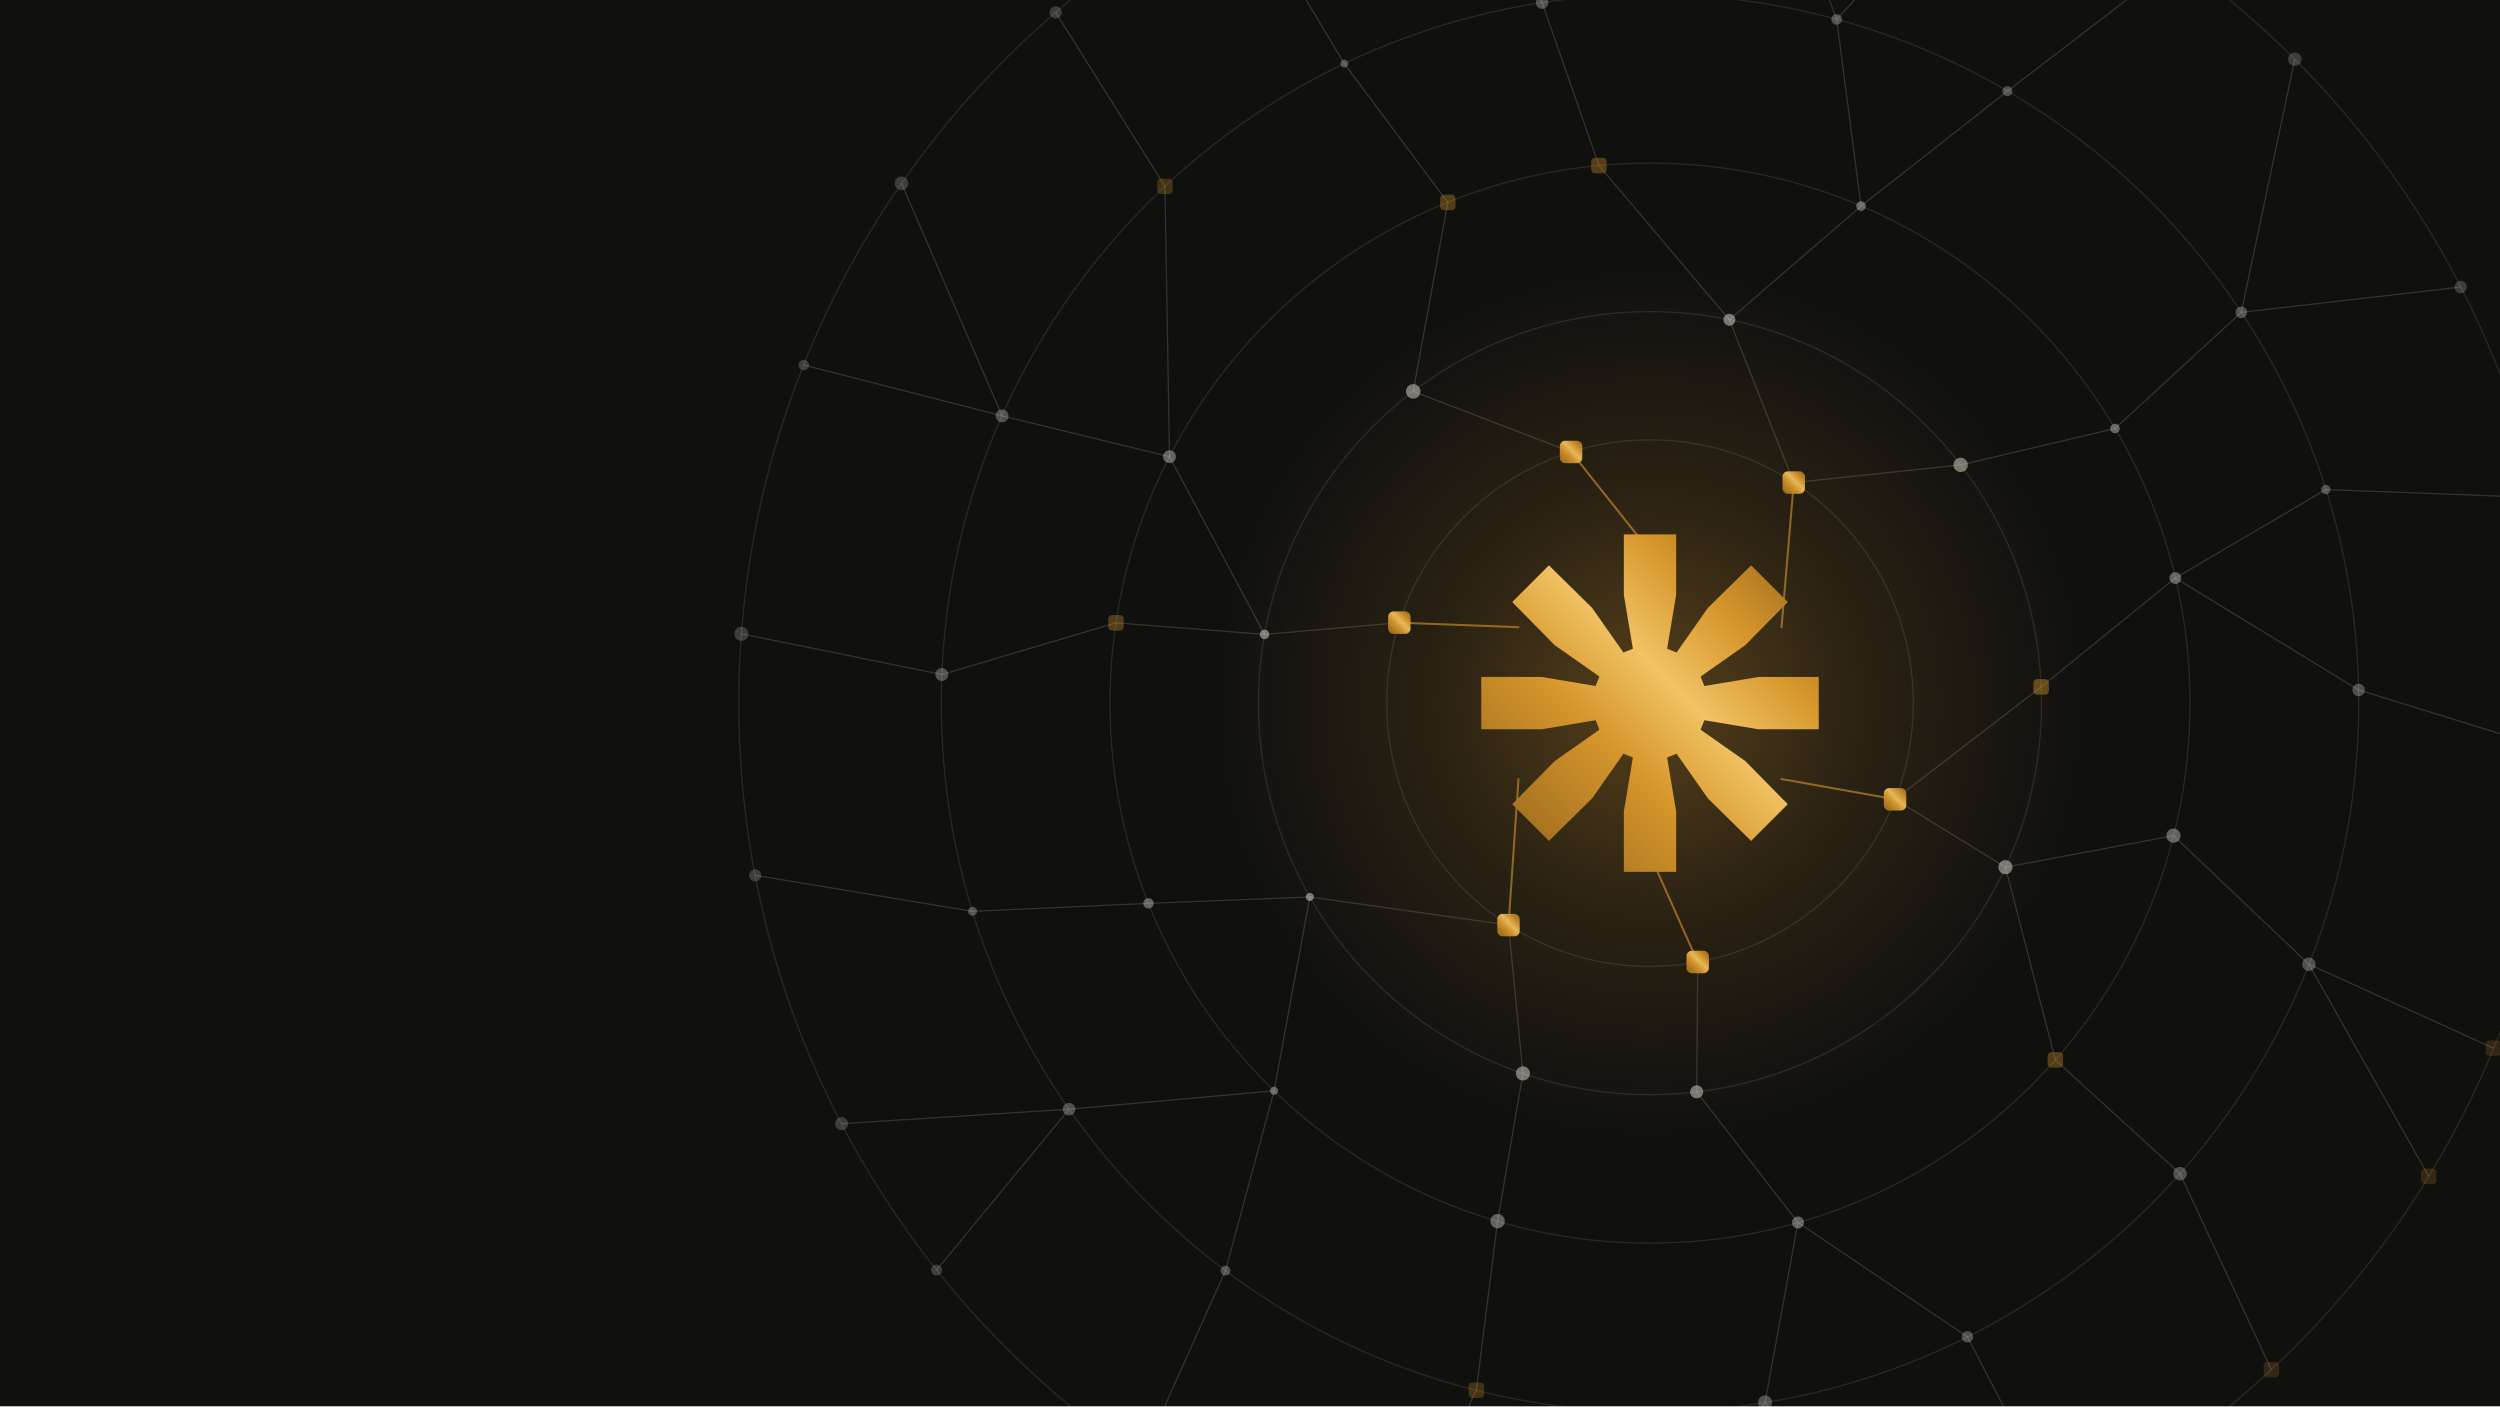
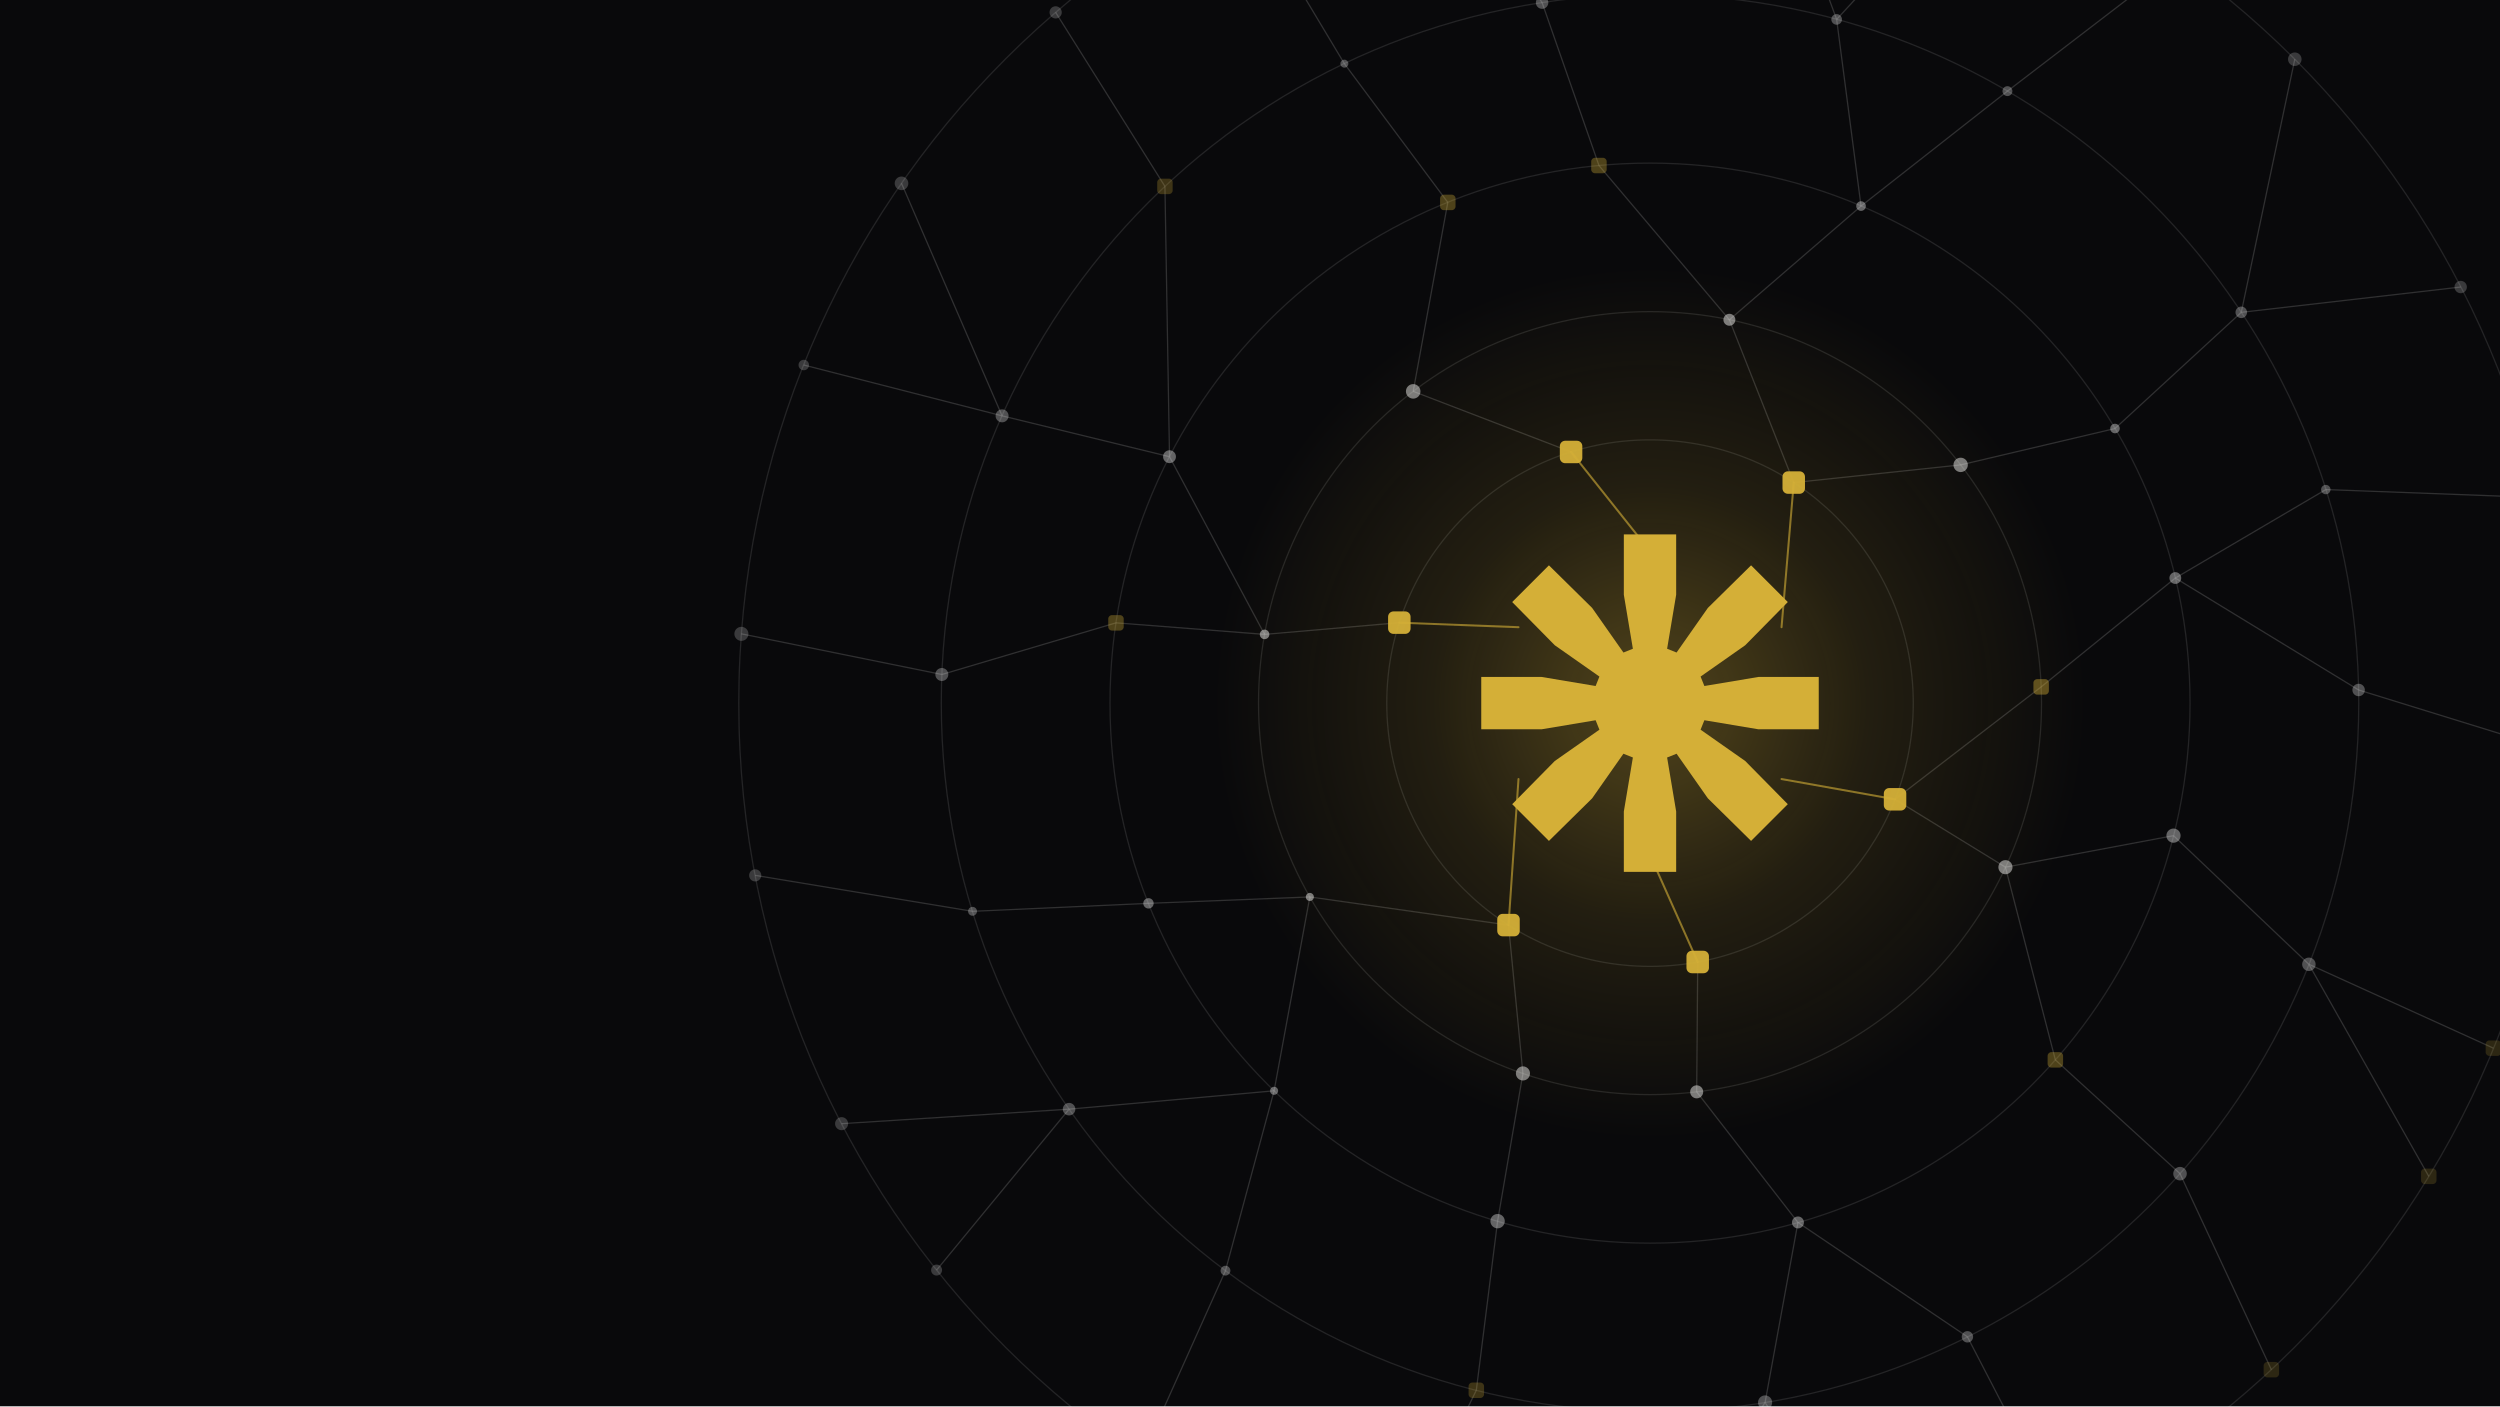
<svg xmlns="http://www.w3.org/2000/svg" width="6016" height="3384" viewBox="0 0 6016 3384">
  <defs>
-     <linearGradient id="sheen-s179" x1="0" y1="1" x2="1" y2="0">
-       <stop offset="0" stop-color="#8B5E1A" />
-       <stop offset="0.38" stop-color="#D6962C" />
-       <stop offset="0.56" stop-color="#F1C364" />
-       <stop offset="0.74" stop-color="#D6962C" />
-       <stop offset="1" stop-color="#8B5E1A" />
-     </linearGradient>
-     <radialGradient id="g-s180">
-       <stop offset="0" stop-color="#D6962C" stop-opacity="0.36" />
-       <stop offset="0.5" stop-color="#D6962C" stop-opacity="0.126" />
-       <stop offset="1" stop-color="#D6962C" stop-opacity="0" />
+     <radialGradient id="g-s75">
+       <stop offset="0" stop-color="#D4AF37" stop-opacity="0.36" />
+       <stop offset="0.5" stop-color="#D4AF37" stop-opacity="0.126" />
+       <stop offset="1" stop-color="#D4AF37" stop-opacity="0" />
    </radialGradient>
  </defs>
-   <rect width="6016" height="3384" fill="#10100F" />
-   <g fill="none" stroke="#F2EEE5" stroke-width="3.05" opacity="0.11">
+   <rect width="6016" height="3384" fill="#09090B" />
+   <g fill="none" stroke="#FFFFFF" stroke-width="3.05" opacity="0.11">
    <circle cx="3970.6" cy="1692.0" r="633.5" />
    <circle cx="3970.6" cy="1692.0" r="942.1" />
    <circle cx="3970.6" cy="1692.0" r="1299.5" />
    <circle cx="3970.6" cy="1692.0" r="1705.5" />
    <circle cx="3970.6" cy="1692.0" r="2192.8" />
  </g>
-   <g fill="none" stroke="#F2EEE5" stroke-width="3.05" opacity="0.16">
+   <g fill="none" stroke="#FFFFFF" stroke-width="3.05" opacity="0.16">
    <path d="M3630.1 2226.2L3152.0 2158.4" />
    <path d="M3367.4 1498.4L3043.1 1526.6" />
    <path d="M3780.7 1087.6L3400.7 941.8" />
    <path d="M4316.5 1161.3L4161.6 769.5" />
    <path d="M4316.5 1161.3L4718.1 1118.7" />
    <path d="M4560.2 1923.5L4911.9 1652.9" />
    <path d="M4560.2 1923.5L4825.9 2086.8" />
    <path d="M4085.4 2315.0L4082.9 2627.4" />
    <path d="M3630.1 2226.2L3664.8 2583.1" />
    <path d="M4161.6 769.5L3847.8 398.4" />
    <path d="M4161.6 769.5L4478.4 495.9" />
    <path d="M4718.1 1118.7L5089.5 1031.2" />
    <path d="M4911.9 1652.9L5234.7 1391.0" />
    <path d="M4825.9 2086.8L5230.3 2010.9" />
    <path d="M4825.9 2086.8L4946.0 2550.5" />
    <path d="M4082.9 2627.4L4326.6 2941.7" />
    <path d="M3664.8 2583.1L3603.8 2938.6" />
    <path d="M3152.0 2158.4L3066.0 2624.9" />
    <path d="M3152.0 2158.4L2763.7 2173.8" />
    <path d="M3043.1 1526.6L2685.6 1498.8" />
    <path d="M3043.1 1526.6L2814.3 1099.0" />
    <path d="M3400.7 941.8L3484.0 487.1" />
    <path d="M2814.3 1099.0L2803.3 448.5" />
    <path d="M3484.0 487.1L3235.1 153.2" />
    <path d="M3847.8 398.4L3710.9 6.3" />
    <path d="M4478.4 495.9L4419.7 46.7" />
    <path d="M4478.4 495.9L4830.7 219.3" />
    <path d="M5089.5 1031.2L5393.4 751.6" />
    <path d="M5234.7 1391.0L5596.8 1178.1" />
    <path d="M5234.7 1391.0L5675.8 1660.4" />
    <path d="M5230.3 2010.9L5556.1 2320.5" />
    <path d="M4946.0 2550.5L5246.0 2824.3" />
    <path d="M4326.6 2941.7L4734.4 3216.9" />
    <path d="M4326.6 2941.7L4247.5 3374.9" />
    <path d="M3603.8 2938.6L3552.6 3345.5" />
    <path d="M3066.0 2624.9L2949.0 3057.7" />
    <path d="M3066.0 2624.9L2572.6 2669.1" />
    <path d="M2763.7 2173.8L2340.3 2193.0" />
    <path d="M2685.6 1498.8L2266.4 1623.1" />
    <path d="M2814.3 1099.0L2411.4 1000.7" />
    <path d="M2949.0 3057.7L2745.7 3510.9" />
    <path d="M2572.6 2669.1L2253.8 3056.3" />
    <path d="M2572.6 2669.1L2025.2 2704.0" />
    <path d="M2340.3 2193.0L1817.3 2106.5" />
    <path d="M2266.4 1623.1L1784.1 1525.3" />
    <path d="M2411.4 1000.7L1934.2 878.4" />
    <path d="M2411.4 1000.7L2169.4 441.2" />
    <path d="M2803.3 448.5L2540.3 29.8" />
    <path d="M3235.1 153.2L2983.6 -266.2" />
    <path d="M3710.9 6.3L3424.3 -431.7" />
    <path d="M4419.7 46.7L4223.2 -486.2" />
    <path d="M4419.7 46.7L4780.7 -345.7" />
    <path d="M4830.7 219.3L5241.1 -95.3" />
    <path d="M5393.4 751.6L5522.2 142.5" />
    <path d="M5393.4 751.6L5921.4 690.7" />
    <path d="M5596.8 1178.1L6106.8 1197.2" />
    <path d="M5675.8 1660.4L6160.2 1810.1" />
    <path d="M5556.1 2320.5L6000.1 2522.3" />
    <path d="M5556.1 2320.5L5844.6 2830.7" />
    <path d="M5246.0 2824.3L5465.8 3296.0" />
    <path d="M4734.4 3216.9L4958.6 3649.6" />
    <path d="M4247.5 3374.9L4530.0 3812.3" />
    <path d="M4247.5 3374.9L3917.7 3884.2" />
    <path d="M3552.6 3345.5L3335.2 3790.8" />
  </g>
-   <g fill="none" stroke="#D6962C" stroke-width="4.87" stroke-linecap="round" opacity="0.6">
+   <g fill="none" stroke="#D4AF37" stroke-width="4.87" stroke-linecap="round" opacity="0.6">
    <path d="M4287.1 1874.7L4560.2 1923.5" />
    <path d="M3970.6 2057.5L4085.4 2315.0" />
    <path d="M3654.1 1874.7L3630.1 2226.2" />
    <path d="M3654.1 1509.3L3367.4 1498.4" />
    <path d="M3970.6 1326.5L3780.7 1087.6" />
    <path d="M4287.1 1509.3L4316.5 1161.3" />
  </g>
-   <rect x="4533.2" y="1896.4" width="54.1" height="54.1" rx="13.0" fill="url(#sheen-s179)" opacity="0.95" />
-   <rect x="4058.3" y="2287.9" width="54.1" height="54.1" rx="13.0" fill="url(#sheen-s179)" opacity="0.95" />
-   <rect x="3603.0" y="2199.1" width="54.1" height="54.1" rx="13.0" fill="url(#sheen-s179)" opacity="0.95" />
-   <rect x="3340.3" y="1471.3" width="54.1" height="54.1" rx="13.0" fill="url(#sheen-s179)" opacity="0.95" />
-   <rect x="3753.6" y="1060.6" width="54.1" height="54.1" rx="13.0" fill="url(#sheen-s179)" opacity="0.95" />
-   <rect x="4289.4" y="1134.2" width="54.1" height="54.1" rx="13.0" fill="url(#sheen-s179)" opacity="0.95" />
-   <circle cx="3152.0" cy="2158.4" r="9.7" fill="#F2EEE5" opacity="0.46" />
-   <circle cx="3043.1" cy="1526.6" r="11.5" fill="#F2EEE5" opacity="0.46" />
-   <circle cx="3400.7" cy="941.8" r="17.5" fill="#F2EEE5" opacity="0.46" />
-   <circle cx="4161.6" cy="769.5" r="14.4" fill="#F2EEE5" opacity="0.46" />
-   <circle cx="4718.1" cy="1118.7" r="17.3" fill="#F2EEE5" opacity="0.46" />
-   <rect x="4893.2" y="1634.3" width="37.2" height="37.2" rx="8.9" fill="#D6962C" opacity="0.42" />
-   <circle cx="4825.9" cy="2086.8" r="17.0" fill="#F2EEE5" opacity="0.46" />
-   <circle cx="4082.9" cy="2627.4" r="15.7" fill="#F2EEE5" opacity="0.46" />
-   <circle cx="3664.8" cy="2583.1" r="17.0" fill="#F2EEE5" opacity="0.46" />
-   <rect x="3829.1" y="379.7" width="37.2" height="37.2" rx="8.9" fill="#D6962C" opacity="0.34" />
-   <circle cx="4478.4" cy="495.9" r="11.6" fill="#F2EEE5" opacity="0.37" />
-   <circle cx="5089.5" cy="1031.2" r="11.5" fill="#F2EEE5" opacity="0.37" />
-   <circle cx="5234.7" cy="1391.0" r="14.2" fill="#F2EEE5" opacity="0.37" />
-   <circle cx="5230.3" cy="2010.9" r="17.1" fill="#F2EEE5" opacity="0.37" />
-   <rect x="4927.4" y="2531.9" width="37.2" height="37.2" rx="8.9" fill="#D6962C" opacity="0.34" />
-   <circle cx="4326.6" cy="2941.7" r="14.4" fill="#F2EEE5" opacity="0.37" />
-   <circle cx="3603.8" cy="2938.6" r="17.3" fill="#F2EEE5" opacity="0.37" />
-   <circle cx="3066.0" cy="2624.9" r="9.7" fill="#F2EEE5" opacity="0.37" />
-   <circle cx="2763.7" cy="2173.8" r="12.5" fill="#F2EEE5" opacity="0.37" />
-   <rect x="2666.9" y="1480.2" width="37.2" height="37.2" rx="8.9" fill="#D6962C" opacity="0.34" />
-   <circle cx="2814.3" cy="1099.0" r="15.5" fill="#F2EEE5" opacity="0.37" />
-   <rect x="3465.4" y="468.5" width="37.2" height="37.2" rx="8.9" fill="#D6962C" opacity="0.34" />
-   <rect x="2784.7" y="429.9" width="37.2" height="37.2" rx="8.9" fill="#D6962C" opacity="0.26" />
-   <circle cx="3235.1" cy="153.2" r="9.6" fill="#F2EEE5" opacity="0.29" />
-   <circle cx="3710.9" cy="6.3" r="15.0" fill="#F2EEE5" opacity="0.29" />
-   <circle cx="4419.7" cy="46.7" r="12.8" fill="#F2EEE5" opacity="0.29" />
-   <circle cx="4830.7" cy="219.3" r="11.9" fill="#F2EEE5" opacity="0.29" />
-   <circle cx="5393.4" cy="751.6" r="13.9" fill="#F2EEE5" opacity="0.29" />
-   <circle cx="5596.8" cy="1178.1" r="11.3" fill="#F2EEE5" opacity="0.29" />
-   <circle cx="5675.8" cy="1660.4" r="15.0" fill="#F2EEE5" opacity="0.29" />
-   <circle cx="5556.1" cy="2320.5" r="16.2" fill="#F2EEE5" opacity="0.29" />
-   <circle cx="5246.0" cy="2824.3" r="16.3" fill="#F2EEE5" opacity="0.29" />
-   <circle cx="4734.4" cy="3216.9" r="13.7" fill="#F2EEE5" opacity="0.29" />
-   <circle cx="4247.5" cy="3374.9" r="17.0" fill="#F2EEE5" opacity="0.29" />
-   <rect x="3534.0" y="3326.9" width="37.2" height="37.2" rx="8.9" fill="#D6962C" opacity="0.26" />
-   <circle cx="2949.0" cy="3057.7" r="11.8" fill="#F2EEE5" opacity="0.29" />
-   <circle cx="2572.6" cy="2669.1" r="15.1" fill="#F2EEE5" opacity="0.29" />
-   <circle cx="2340.3" cy="2193.0" r="10.7" fill="#F2EEE5" opacity="0.29" />
-   <circle cx="2266.4" cy="1623.1" r="15.6" fill="#F2EEE5" opacity="0.29" />
-   <circle cx="2411.4" cy="1000.7" r="15.6" fill="#F2EEE5" opacity="0.29" />
-   <circle cx="2745.7" cy="3510.9" r="11.9" fill="#F2EEE5" opacity="0.20" />
-   <circle cx="2253.8" cy="3056.3" r="13.2" fill="#F2EEE5" opacity="0.20" />
-   <circle cx="2025.2" cy="2704.0" r="15.7" fill="#F2EEE5" opacity="0.20" />
-   <circle cx="1817.3" cy="2106.5" r="14.6" fill="#F2EEE5" opacity="0.20" />
-   <circle cx="1784.1" cy="1525.3" r="16.9" fill="#F2EEE5" opacity="0.20" />
-   <circle cx="1934.2" cy="878.4" r="12.6" fill="#F2EEE5" opacity="0.20" />
-   <circle cx="2169.4" cy="441.2" r="16.4" fill="#F2EEE5" opacity="0.20" />
-   <circle cx="2540.3" cy="29.8" r="14.7" fill="#F2EEE5" opacity="0.20" />
-   <rect x="2965.0" y="-284.8" width="37.2" height="37.2" rx="8.9" fill="#D6962C" opacity="0.18" />
-   <rect x="3405.6" y="-450.3" width="37.2" height="37.2" rx="8.9" fill="#D6962C" opacity="0.18" />
-   <circle cx="4223.2" cy="-486.2" r="10.3" fill="#F2EEE5" opacity="0.20" />
-   <circle cx="4780.7" cy="-345.7" r="12.9" fill="#F2EEE5" opacity="0.20" />
-   <circle cx="5241.1" cy="-95.3" r="10.8" fill="#F2EEE5" opacity="0.20" />
-   <circle cx="5522.2" cy="142.5" r="16.3" fill="#F2EEE5" opacity="0.20" />
-   <circle cx="5921.4" cy="690.7" r="14.9" fill="#F2EEE5" opacity="0.20" />
-   <rect x="6088.2" y="1178.6" width="37.2" height="37.2" rx="8.9" fill="#D6962C" opacity="0.18" />
-   <circle cx="6160.2" cy="1810.1" r="15.6" fill="#F2EEE5" opacity="0.20" />
-   <rect x="5981.5" y="2503.7" width="37.2" height="37.2" rx="8.9" fill="#D6962C" opacity="0.18" />
-   <rect x="5826.0" y="2812.1" width="37.2" height="37.2" rx="8.9" fill="#D6962C" opacity="0.18" />
-   <rect x="5447.2" y="3277.4" width="37.2" height="37.2" rx="8.9" fill="#D6962C" opacity="0.18" />
-   <circle cx="4958.6" cy="3649.6" r="17.5" fill="#F2EEE5" opacity="0.20" />
-   <circle cx="4530.0" cy="3812.3" r="11.9" fill="#F2EEE5" opacity="0.20" />
-   <circle cx="3917.7" cy="3884.2" r="15.8" fill="#F2EEE5" opacity="0.20" />
-   <circle cx="3335.2" cy="3790.8" r="16.1" fill="#F2EEE5" opacity="0.20" />
-   <circle cx="3970.6" cy="1692.0" r="1055.8" fill="url(#g-s180)" />
+   <rect x="4533.2" y="1896.4" width="54.1" height="54.1" rx="13.0" fill="#D4AF37" opacity="0.95" />
+   <rect x="4058.3" y="2287.9" width="54.1" height="54.1" rx="13.0" fill="#D4AF37" opacity="0.95" />
+   <rect x="3603.0" y="2199.1" width="54.1" height="54.1" rx="13.0" fill="#D4AF37" opacity="0.95" />
+   <rect x="3340.3" y="1471.3" width="54.1" height="54.1" rx="13.0" fill="#D4AF37" opacity="0.95" />
+   <rect x="3753.6" y="1060.6" width="54.1" height="54.1" rx="13.0" fill="#D4AF37" opacity="0.95" />
+   <rect x="4289.4" y="1134.2" width="54.1" height="54.1" rx="13.0" fill="#D4AF37" opacity="0.95" />
+   <circle cx="3152.0" cy="2158.4" r="9.7" fill="#FFFFFF" opacity="0.46" />
+   <circle cx="3043.1" cy="1526.6" r="11.5" fill="#FFFFFF" opacity="0.46" />
+   <circle cx="3400.7" cy="941.8" r="17.5" fill="#FFFFFF" opacity="0.46" />
+   <circle cx="4161.6" cy="769.5" r="14.4" fill="#FFFFFF" opacity="0.46" />
+   <circle cx="4718.1" cy="1118.7" r="17.3" fill="#FFFFFF" opacity="0.46" />
+   <rect x="4893.2" y="1634.3" width="37.2" height="37.2" rx="8.9" fill="#D4AF37" opacity="0.42" />
+   <circle cx="4825.9" cy="2086.8" r="17.0" fill="#FFFFFF" opacity="0.46" />
+   <circle cx="4082.9" cy="2627.4" r="15.7" fill="#FFFFFF" opacity="0.46" />
+   <circle cx="3664.8" cy="2583.1" r="17.0" fill="#FFFFFF" opacity="0.46" />
+   <rect x="3829.1" y="379.7" width="37.2" height="37.2" rx="8.9" fill="#D4AF37" opacity="0.34" />
+   <circle cx="4478.4" cy="495.9" r="11.6" fill="#FFFFFF" opacity="0.37" />
+   <circle cx="5089.5" cy="1031.2" r="11.5" fill="#FFFFFF" opacity="0.37" />
+   <circle cx="5234.7" cy="1391.0" r="14.2" fill="#FFFFFF" opacity="0.37" />
+   <circle cx="5230.3" cy="2010.9" r="17.1" fill="#FFFFFF" opacity="0.37" />
+   <rect x="4927.4" y="2531.9" width="37.2" height="37.2" rx="8.9" fill="#D4AF37" opacity="0.34" />
+   <circle cx="4326.6" cy="2941.7" r="14.4" fill="#FFFFFF" opacity="0.37" />
+   <circle cx="3603.8" cy="2938.6" r="17.3" fill="#FFFFFF" opacity="0.37" />
+   <circle cx="3066.0" cy="2624.9" r="9.7" fill="#FFFFFF" opacity="0.37" />
+   <circle cx="2763.7" cy="2173.8" r="12.5" fill="#FFFFFF" opacity="0.37" />
+   <rect x="2666.9" y="1480.2" width="37.2" height="37.2" rx="8.9" fill="#D4AF37" opacity="0.34" />
+   <circle cx="2814.3" cy="1099.0" r="15.5" fill="#FFFFFF" opacity="0.37" />
+   <rect x="3465.4" y="468.5" width="37.2" height="37.2" rx="8.9" fill="#D4AF37" opacity="0.34" />
+   <rect x="2784.7" y="429.9" width="37.2" height="37.2" rx="8.9" fill="#D4AF37" opacity="0.26" />
+   <circle cx="3235.1" cy="153.2" r="9.6" fill="#FFFFFF" opacity="0.29" />
+   <circle cx="3710.9" cy="6.3" r="15.0" fill="#FFFFFF" opacity="0.29" />
+   <circle cx="4419.7" cy="46.7" r="12.8" fill="#FFFFFF" opacity="0.29" />
+   <circle cx="4830.7" cy="219.3" r="11.9" fill="#FFFFFF" opacity="0.29" />
+   <circle cx="5393.4" cy="751.6" r="13.9" fill="#FFFFFF" opacity="0.29" />
+   <circle cx="5596.8" cy="1178.1" r="11.3" fill="#FFFFFF" opacity="0.29" />
+   <circle cx="5675.8" cy="1660.4" r="15.0" fill="#FFFFFF" opacity="0.29" />
+   <circle cx="5556.1" cy="2320.5" r="16.2" fill="#FFFFFF" opacity="0.29" />
+   <circle cx="5246.0" cy="2824.3" r="16.3" fill="#FFFFFF" opacity="0.29" />
+   <circle cx="4734.4" cy="3216.9" r="13.7" fill="#FFFFFF" opacity="0.29" />
+   <circle cx="4247.5" cy="3374.9" r="17.0" fill="#FFFFFF" opacity="0.29" />
+   <rect x="3534.0" y="3326.9" width="37.2" height="37.2" rx="8.9" fill="#D4AF37" opacity="0.26" />
+   <circle cx="2949.0" cy="3057.7" r="11.8" fill="#FFFFFF" opacity="0.29" />
+   <circle cx="2572.6" cy="2669.1" r="15.1" fill="#FFFFFF" opacity="0.29" />
+   <circle cx="2340.3" cy="2193.0" r="10.7" fill="#FFFFFF" opacity="0.29" />
+   <circle cx="2266.4" cy="1623.1" r="15.6" fill="#FFFFFF" opacity="0.29" />
+   <circle cx="2411.4" cy="1000.7" r="15.6" fill="#FFFFFF" opacity="0.29" />
+   <circle cx="2745.7" cy="3510.9" r="11.9" fill="#FFFFFF" opacity="0.20" />
+   <circle cx="2253.8" cy="3056.3" r="13.2" fill="#FFFFFF" opacity="0.20" />
+   <circle cx="2025.2" cy="2704.0" r="15.7" fill="#FFFFFF" opacity="0.20" />
+   <circle cx="1817.3" cy="2106.5" r="14.6" fill="#FFFFFF" opacity="0.20" />
+   <circle cx="1784.1" cy="1525.3" r="16.9" fill="#FFFFFF" opacity="0.20" />
+   <circle cx="1934.2" cy="878.4" r="12.6" fill="#FFFFFF" opacity="0.20" />
+   <circle cx="2169.4" cy="441.2" r="16.4" fill="#FFFFFF" opacity="0.20" />
+   <circle cx="2540.3" cy="29.8" r="14.7" fill="#FFFFFF" opacity="0.20" />
+   <rect x="2965.0" y="-284.8" width="37.2" height="37.2" rx="8.9" fill="#D4AF37" opacity="0.18" />
+   <rect x="3405.6" y="-450.3" width="37.2" height="37.2" rx="8.9" fill="#D4AF37" opacity="0.18" />
+   <circle cx="4223.2" cy="-486.2" r="10.3" fill="#FFFFFF" opacity="0.20" />
+   <circle cx="4780.7" cy="-345.7" r="12.9" fill="#FFFFFF" opacity="0.20" />
+   <circle cx="5241.1" cy="-95.3" r="10.8" fill="#FFFFFF" opacity="0.20" />
+   <circle cx="5522.2" cy="142.5" r="16.3" fill="#FFFFFF" opacity="0.20" />
+   <circle cx="5921.4" cy="690.7" r="14.9" fill="#FFFFFF" opacity="0.20" />
+   <rect x="6088.2" y="1178.6" width="37.2" height="37.2" rx="8.9" fill="#D4AF37" opacity="0.18" />
+   <circle cx="6160.2" cy="1810.1" r="15.6" fill="#FFFFFF" opacity="0.20" />
+   <rect x="5981.5" y="2503.7" width="37.2" height="37.2" rx="8.9" fill="#D4AF37" opacity="0.18" />
+   <rect x="5826.0" y="2812.1" width="37.2" height="37.2" rx="8.9" fill="#D4AF37" opacity="0.18" />
+   <rect x="5447.2" y="3277.4" width="37.2" height="37.2" rx="8.9" fill="#D4AF37" opacity="0.18" />
+   <circle cx="4958.6" cy="3649.6" r="17.5" fill="#FFFFFF" opacity="0.20" />
+   <circle cx="4530.0" cy="3812.3" r="11.9" fill="#FFFFFF" opacity="0.20" />
+   <circle cx="3917.7" cy="3884.2" r="15.8" fill="#FFFFFF" opacity="0.20" />
+   <circle cx="3335.2" cy="3790.8" r="16.1" fill="#FFFFFF" opacity="0.20" />
+   <circle cx="3970.6" cy="1692.0" r="1055.8" fill="url(#g-s75)" />
  <g transform="translate(3970.56,1692.00) rotate(0) scale(13.84057) translate(-35.225,62.820)">
-     <path class="mark" d="M5.885 -58.271V-67.369H16.385L25.772 -65.796L26.43 -67.438L18.669 -72.882L11.267 -80.393L17.652 -86.778L25.163 -79.376L30.607 -71.615L32.249 -72.273L30.676 -81.66V-92.16H39.774V-81.66L38.2 -72.273L39.843 -71.615L45.287 -79.376L52.798 -86.778L59.183 -80.393L51.781 -72.882L44.02 -67.438L44.678 -65.796L54.065 -67.369H64.565V-58.271H54.065L44.678 -59.845L44.02 -58.202L51.781 -52.758L59.183 -45.247L52.798 -38.862L45.287 -46.264L39.843 -54.025L38.2 -53.367L39.774 -43.98V-33.48H30.676V-43.98L32.249 -53.367L30.607 -54.025L25.163 -46.264L17.652 -38.862L11.267 -45.247L18.669 -52.758L26.43 -58.202L25.772 -59.845L16.385 -58.271Z" fill="url(#sheen-s179)" />
+     <path class="mark" d="M5.885 -58.271V-67.369H16.385L25.772 -65.796L26.43 -67.438L18.669 -72.882L11.267 -80.393L17.652 -86.778L25.163 -79.376L30.607 -71.615L32.249 -72.273L30.676 -81.66V-92.16H39.774V-81.66L38.2 -72.273L39.843 -71.615L45.287 -79.376L52.798 -86.778L59.183 -80.393L51.781 -72.882L44.02 -67.438L44.678 -65.796L54.065 -67.369H64.565V-58.271H54.065L44.678 -59.845L44.02 -58.202L51.781 -52.758L59.183 -45.247L52.798 -38.862L45.287 -46.264L39.843 -54.025L38.2 -53.367L39.774 -43.98V-33.48H30.676V-43.98L32.249 -53.367L30.607 -54.025L25.163 -46.264L17.652 -38.862L11.267 -45.247L18.669 -52.758L26.43 -58.202L25.772 -59.845L16.385 -58.271Z" fill="#D4AF37" />
  </g>
</svg>
